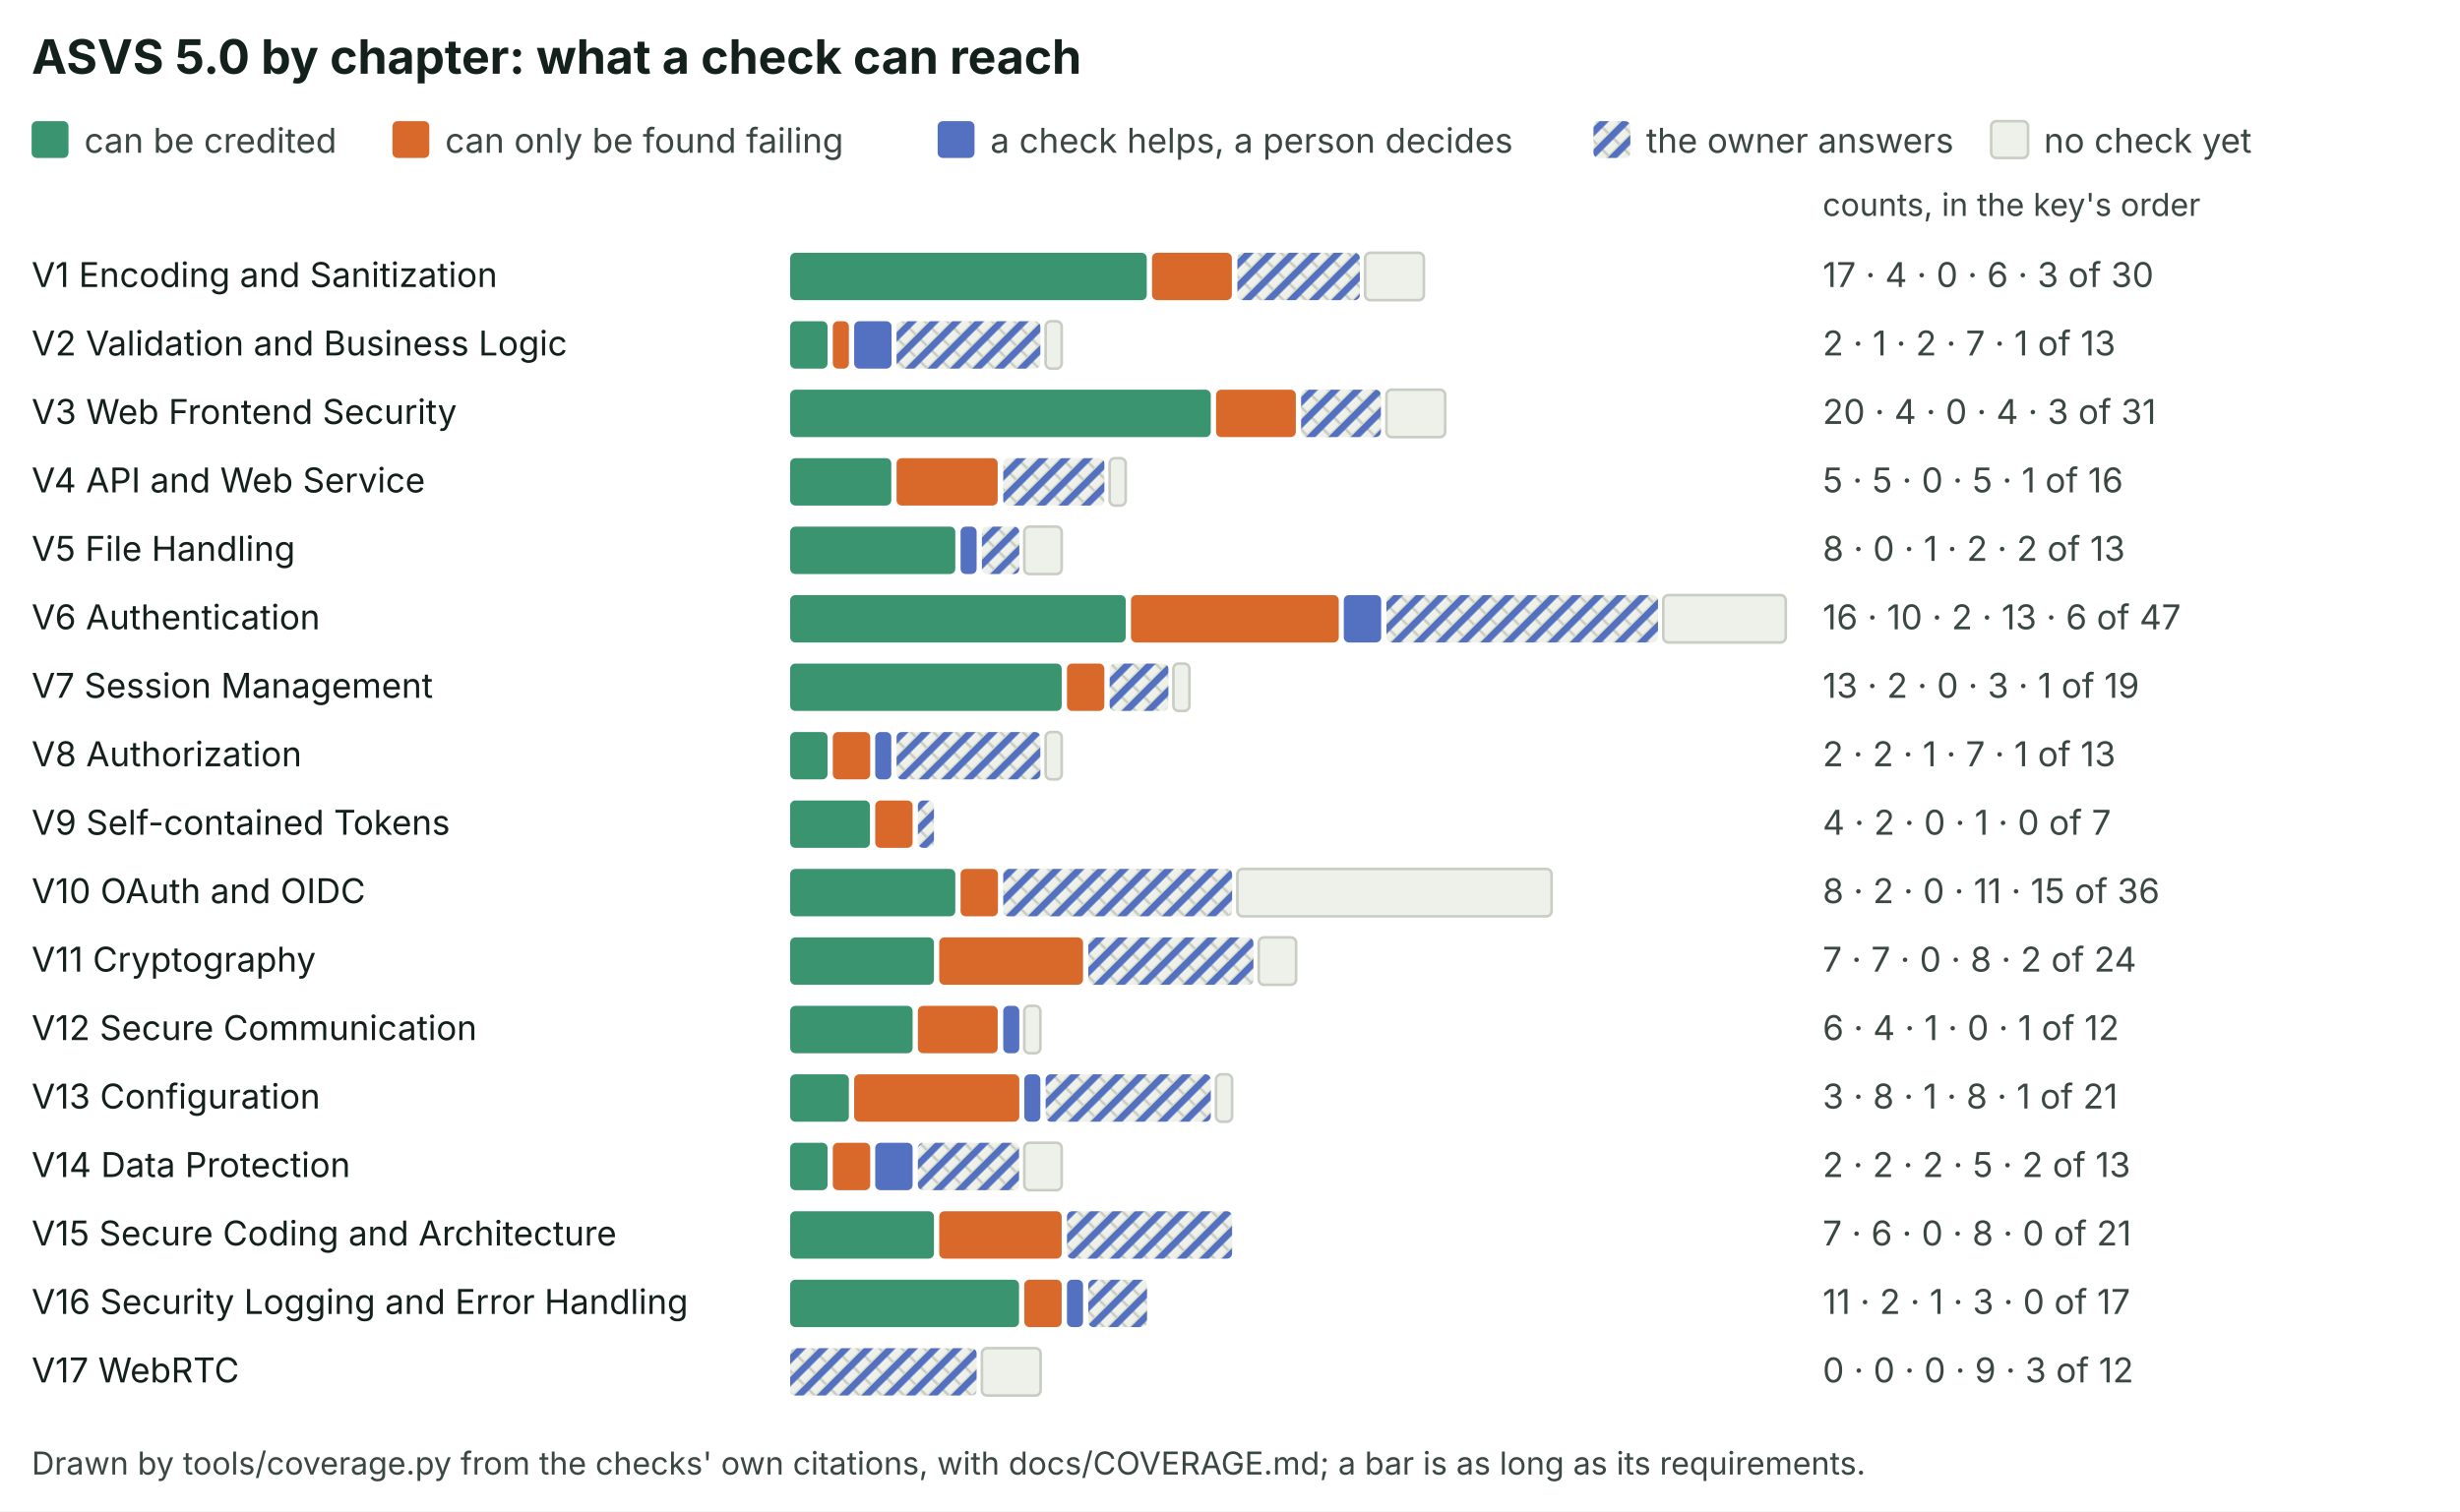
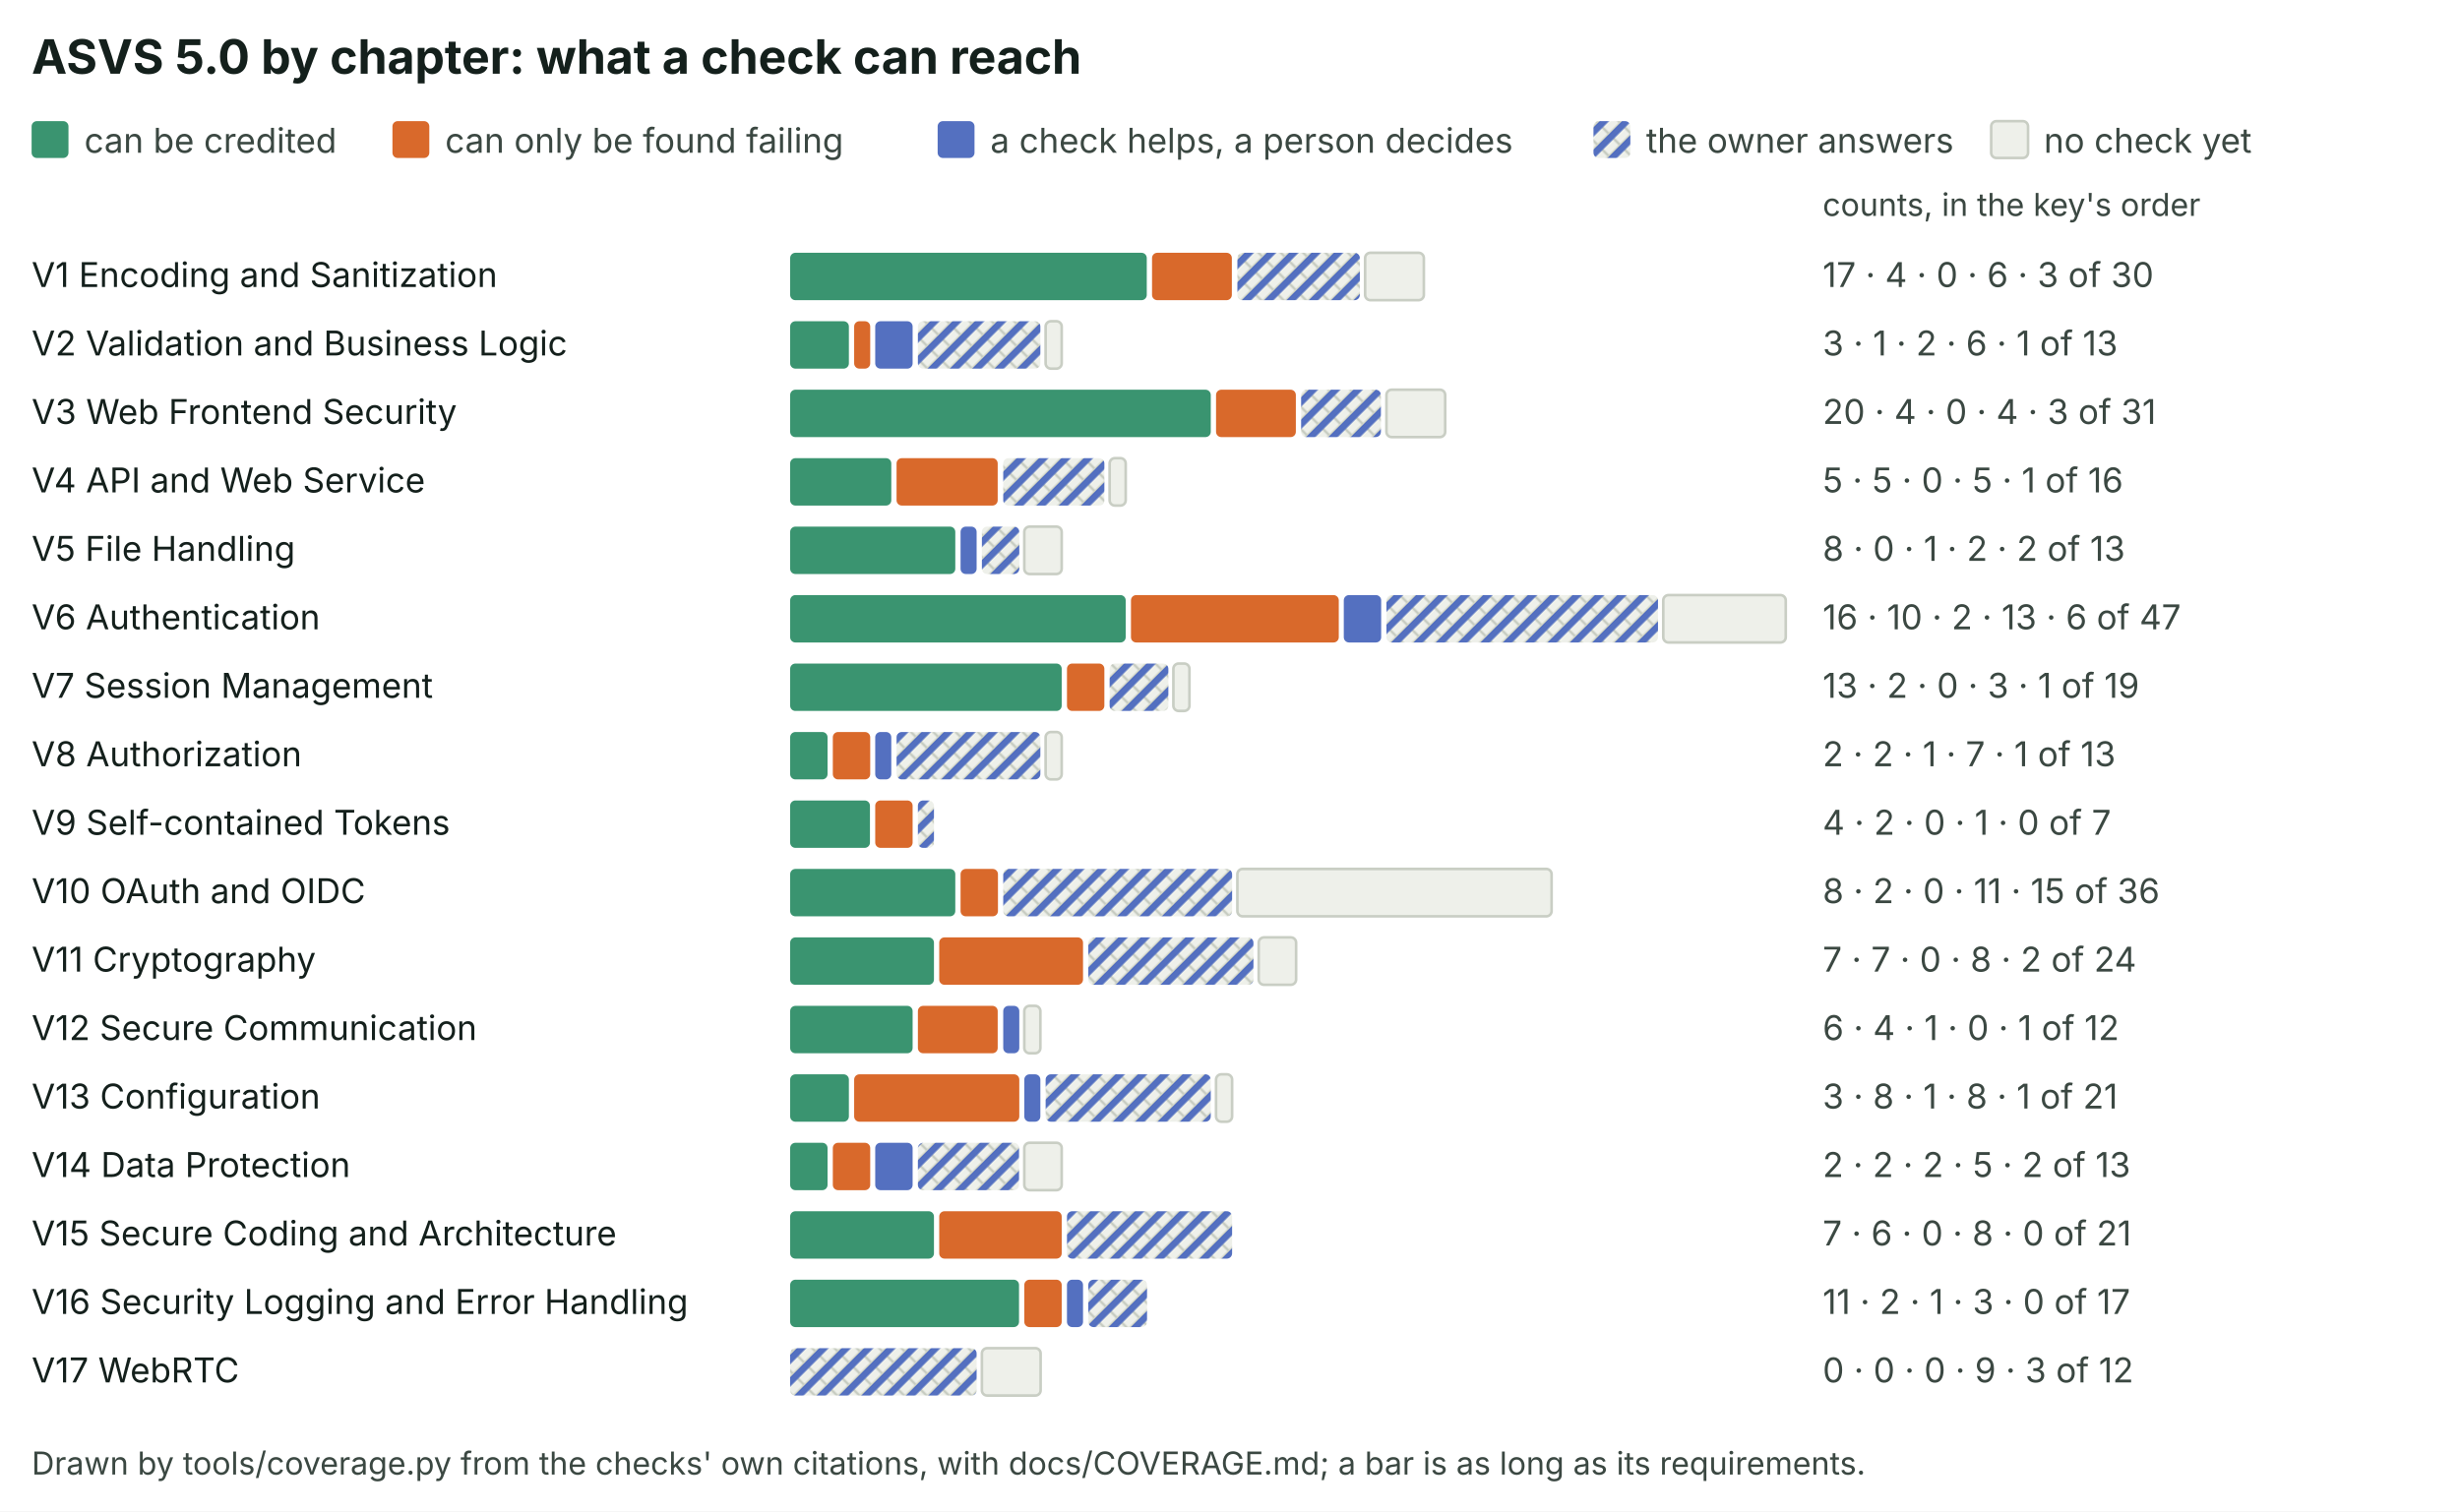
<svg xmlns="http://www.w3.org/2000/svg" viewBox="0 0 934 574" width="934" height="574" role="img" aria-labelledby="t d" font-family="Atkinson Hyperlegible, -apple-system, Segoe UI, sans-serif">
  <style>.bg{fill:#FFFFFF}.ink{fill:#14201C}.soft{fill:#3B4842}.none{fill:#EEF0EA;stroke:#C9CEC4}@media (prefers-color-scheme: dark){.bg{fill:#14201C}.ink{fill:#F3F4EF}.soft{fill:#C9CEC4}.none{fill:#182A23;stroke:#3B4842}}</style>
  <defs>
    <pattern id="owner" width="6" height="6" patternUnits="userSpaceOnUse" patternTransform="rotate(45)">
      <rect class="none" width="6" height="6" />
      <rect width="2.5" height="6" fill="#5470C0" />
    </pattern>
  </defs>
  <rect class="bg" width="934" height="574" />
  <text class="ink" x="12" y="28" font-size="18" font-weight="700">ASVS 5.0 by chapter: what a check can reach</text>
  <rect fill="#3A9470" x="12" y="46" width="14" height="14" rx="2" />
  <text class="soft" x="32" y="58" font-size="13">can be credited</text>
  <rect fill="#D9692B" x="149" y="46" width="14" height="14" rx="2" />
  <text class="soft" x="169" y="58" font-size="13">can only be found failing</text>
  <rect fill="#5470C0" x="356" y="46" width="14" height="14" rx="2" />
  <text class="soft" x="376" y="58" font-size="13">a check helps, a person decides</text>
  <rect fill="url(#owner)" x="605" y="46" width="14" height="14" rx="2" />
  <text class="soft" x="625" y="58" font-size="13">the owner answers</text>
  <rect class="none" x="756" y="46" width="14" height="14" rx="2" />
  <text class="soft" x="776" y="58" font-size="13">no check yet</text>
  <text class="soft" x="692" y="82" font-size="12">counts, in the key's order</text>
  <text class="ink" x="12" y="109" font-size="13">V1 Encoding and Sanitization</text>
  <rect fill="#3A9470" x="300.0" y="96" width="135.4" height="18" rx="2" />
  <rect fill="#D9692B" x="437.4" y="96" width="30.3" height="18" rx="2" />
  <rect fill="url(#owner)" x="469.8" y="96" width="46.5" height="18" rx="2" />
  <rect class="none" x="518.3" y="96" width="22.3" height="18" rx="2" />
  <text class="soft" x="692" y="109" font-size="13">17 · 4 · 0 · 6 · 3  of 30</text>
  <text class="ink" x="12" y="135" font-size="13">V2 Validation and Business Logic</text>
-   <rect fill="#3A9470" x="300.0" y="122" width="14.2" height="18" rx="2" />
-   <rect fill="#D9692B" x="316.2" y="122" width="6.1" height="18" rx="2" />
-   <rect fill="#5470C0" x="324.3" y="122" width="14.2" height="18" rx="2" />
-   <rect fill="url(#owner)" x="340.4" y="122" width="54.6" height="18" rx="2" />
+   <rect fill="#3A9470" x="300.0" y="122" width="22.3" height="18" rx="2" />
+   <rect fill="#D9692B" x="324.3" y="122" width="6.1" height="18" rx="2" />
+   <rect fill="#5470C0" x="332.3" y="122" width="14.2" height="18" rx="2" />
+   <rect fill="url(#owner)" x="348.5" y="122" width="46.5" height="18" rx="2" />
  <rect class="none" x="397.0" y="122" width="6.1" height="18" rx="2" />
-   <text class="soft" x="692" y="135" font-size="13">2 · 1 · 2 · 7 · 1  of 13</text>
+   <text class="soft" x="692" y="135" font-size="13">3 · 1 · 2 · 6 · 1  of 13</text>
  <text class="ink" x="12" y="161" font-size="13">V3 Web Frontend Security</text>
  <rect fill="#3A9470" x="300.0" y="148" width="159.7" height="18" rx="2" />
  <rect fill="#D9692B" x="461.7" y="148" width="30.3" height="18" rx="2" />
  <rect fill="url(#owner)" x="494.0" y="148" width="30.3" height="18" rx="2" />
  <rect class="none" x="526.4" y="148" width="22.3" height="18" rx="2" />
  <text class="soft" x="692" y="161" font-size="13">20 · 4 · 0 · 4 · 3  of 31</text>
  <text class="ink" x="12" y="187" font-size="13">V4 API and Web Service</text>
  <rect fill="#3A9470" x="300.0" y="174" width="38.4" height="18" rx="2" />
  <rect fill="#D9692B" x="340.4" y="174" width="38.4" height="18" rx="2" />
  <rect fill="url(#owner)" x="380.9" y="174" width="38.4" height="18" rx="2" />
  <rect class="none" x="421.3" y="174" width="6.1" height="18" rx="2" />
  <text class="soft" x="692" y="187" font-size="13">5 · 5 · 0 · 5 · 1  of 16</text>
  <text class="ink" x="12" y="213" font-size="13">V5 File Handling</text>
  <rect fill="#3A9470" x="300.0" y="200" width="62.7" height="18" rx="2" />
  <rect fill="#5470C0" x="364.7" y="200" width="6.1" height="18" rx="2" />
  <rect fill="url(#owner)" x="372.8" y="200" width="14.2" height="18" rx="2" />
  <rect class="none" x="388.9" y="200" width="14.2" height="18" rx="2" />
  <text class="soft" x="692" y="213" font-size="13">8 · 0 · 1 · 2 · 2  of 13</text>
  <text class="ink" x="12" y="239" font-size="13">V6 Authentication</text>
  <rect fill="#3A9470" x="300.0" y="226" width="127.4" height="18" rx="2" />
  <rect fill="#D9692B" x="429.4" y="226" width="78.9" height="18" rx="2" />
  <rect fill="#5470C0" x="510.2" y="226" width="14.2" height="18" rx="2" />
  <rect fill="url(#owner)" x="526.4" y="226" width="103.1" height="18" rx="2" />
  <rect class="none" x="631.5" y="226" width="46.5" height="18" rx="2" />
  <text class="soft" x="692" y="239" font-size="13">16 · 10 · 2 · 13 · 6  of 47</text>
  <text class="ink" x="12" y="265" font-size="13">V7 Session Management</text>
  <rect fill="#3A9470" x="300.0" y="252" width="103.1" height="18" rx="2" />
  <rect fill="#D9692B" x="405.1" y="252" width="14.2" height="18" rx="2" />
  <rect fill="url(#owner)" x="421.3" y="252" width="22.3" height="18" rx="2" />
  <rect class="none" x="445.5" y="252" width="6.1" height="18" rx="2" />
  <text class="soft" x="692" y="265" font-size="13">13 · 2 · 0 · 3 · 1  of 19</text>
  <text class="ink" x="12" y="291" font-size="13">V8 Authorization</text>
  <rect fill="#3A9470" x="300.0" y="278" width="14.2" height="18" rx="2" />
  <rect fill="#D9692B" x="316.2" y="278" width="14.2" height="18" rx="2" />
  <rect fill="#5470C0" x="332.3" y="278" width="6.1" height="18" rx="2" />
  <rect fill="url(#owner)" x="340.4" y="278" width="54.6" height="18" rx="2" />
  <rect class="none" x="397.0" y="278" width="6.1" height="18" rx="2" />
  <text class="soft" x="692" y="291" font-size="13">2 · 2 · 1 · 7 · 1  of 13</text>
  <text class="ink" x="12" y="317" font-size="13">V9 Self-contained Tokens</text>
  <rect fill="#3A9470" x="300.0" y="304" width="30.3" height="18" rx="2" />
  <rect fill="#D9692B" x="332.3" y="304" width="14.2" height="18" rx="2" />
  <rect fill="url(#owner)" x="348.5" y="304" width="6.1" height="18" rx="2" />
  <text class="soft" x="692" y="317" font-size="13">4 · 2 · 0 · 1 · 0  of 7</text>
  <text class="ink" x="12" y="343" font-size="13">V10 OAuth and OIDC</text>
  <rect fill="#3A9470" x="300.0" y="330" width="62.7" height="18" rx="2" />
  <rect fill="#D9692B" x="364.7" y="330" width="14.2" height="18" rx="2" />
  <rect fill="url(#owner)" x="380.9" y="330" width="86.9" height="18" rx="2" />
  <rect class="none" x="469.8" y="330" width="119.3" height="18" rx="2" />
  <text class="soft" x="692" y="343" font-size="13">8 · 2 · 0 · 11 · 15  of 36</text>
  <text class="ink" x="12" y="369" font-size="13">V11 Cryptography</text>
  <rect fill="#3A9470" x="300.0" y="356" width="54.6" height="18" rx="2" />
  <rect fill="#D9692B" x="356.6" y="356" width="54.6" height="18" rx="2" />
  <rect fill="url(#owner)" x="413.2" y="356" width="62.7" height="18" rx="2" />
  <rect class="none" x="477.9" y="356" width="14.2" height="18" rx="2" />
  <text class="soft" x="692" y="369" font-size="13">7 · 7 · 0 · 8 · 2  of 24</text>
  <text class="ink" x="12" y="395" font-size="13">V12 Secure Communication</text>
  <rect fill="#3A9470" x="300.0" y="382" width="46.5" height="18" rx="2" />
  <rect fill="#D9692B" x="348.5" y="382" width="30.3" height="18" rx="2" />
  <rect fill="#5470C0" x="380.9" y="382" width="6.1" height="18" rx="2" />
  <rect class="none" x="388.9" y="382" width="6.1" height="18" rx="2" />
  <text class="soft" x="692" y="395" font-size="13">6 · 4 · 1 · 0 · 1  of 12</text>
  <text class="ink" x="12" y="421" font-size="13">V13 Configuration</text>
  <rect fill="#3A9470" x="300.0" y="408" width="22.3" height="18" rx="2" />
  <rect fill="#D9692B" x="324.3" y="408" width="62.7" height="18" rx="2" />
  <rect fill="#5470C0" x="388.9" y="408" width="6.1" height="18" rx="2" />
  <rect fill="url(#owner)" x="397.0" y="408" width="62.7" height="18" rx="2" />
  <rect class="none" x="461.7" y="408" width="6.1" height="18" rx="2" />
  <text class="soft" x="692" y="421" font-size="13">3 · 8 · 1 · 8 · 1  of 21</text>
  <text class="ink" x="12" y="447" font-size="13">V14 Data Protection</text>
  <rect fill="#3A9470" x="300.0" y="434" width="14.2" height="18" rx="2" />
  <rect fill="#D9692B" x="316.2" y="434" width="14.2" height="18" rx="2" />
  <rect fill="#5470C0" x="332.3" y="434" width="14.2" height="18" rx="2" />
  <rect fill="url(#owner)" x="348.5" y="434" width="38.4" height="18" rx="2" />
  <rect class="none" x="388.9" y="434" width="14.2" height="18" rx="2" />
  <text class="soft" x="692" y="447" font-size="13">2 · 2 · 2 · 5 · 2  of 13</text>
  <text class="ink" x="12" y="473" font-size="13">V15 Secure Coding and Architecture</text>
  <rect fill="#3A9470" x="300.0" y="460" width="54.6" height="18" rx="2" />
  <rect fill="#D9692B" x="356.6" y="460" width="46.5" height="18" rx="2" />
  <rect fill="url(#owner)" x="405.1" y="460" width="62.7" height="18" rx="2" />
  <text class="soft" x="692" y="473" font-size="13">7 · 6 · 0 · 8 · 0  of 21</text>
  <text class="ink" x="12" y="499" font-size="13">V16 Security Logging and Error Handling</text>
  <rect fill="#3A9470" x="300.0" y="486" width="86.9" height="18" rx="2" />
  <rect fill="#D9692B" x="388.9" y="486" width="14.2" height="18" rx="2" />
  <rect fill="#5470C0" x="405.1" y="486" width="6.1" height="18" rx="2" />
  <rect fill="url(#owner)" x="413.2" y="486" width="22.3" height="18" rx="2" />
  <text class="soft" x="692" y="499" font-size="13">11 · 2 · 1 · 3 · 0  of 17</text>
  <text class="ink" x="12" y="525" font-size="13">V17 WebRTC</text>
  <rect fill="url(#owner)" x="300.0" y="512" width="70.8" height="18" rx="2" />
  <rect class="none" x="372.8" y="512" width="22.3" height="18" rx="2" />
  <text class="soft" x="692" y="525" font-size="13">0 · 0 · 0 · 9 · 3  of 12</text>
  <text class="soft" x="12" y="560" font-size="12">Drawn by tools/coverage.py from the checks' own citations, with docs/COVERAGE.md; a bar is as long as its requirements.</text>
</svg>
